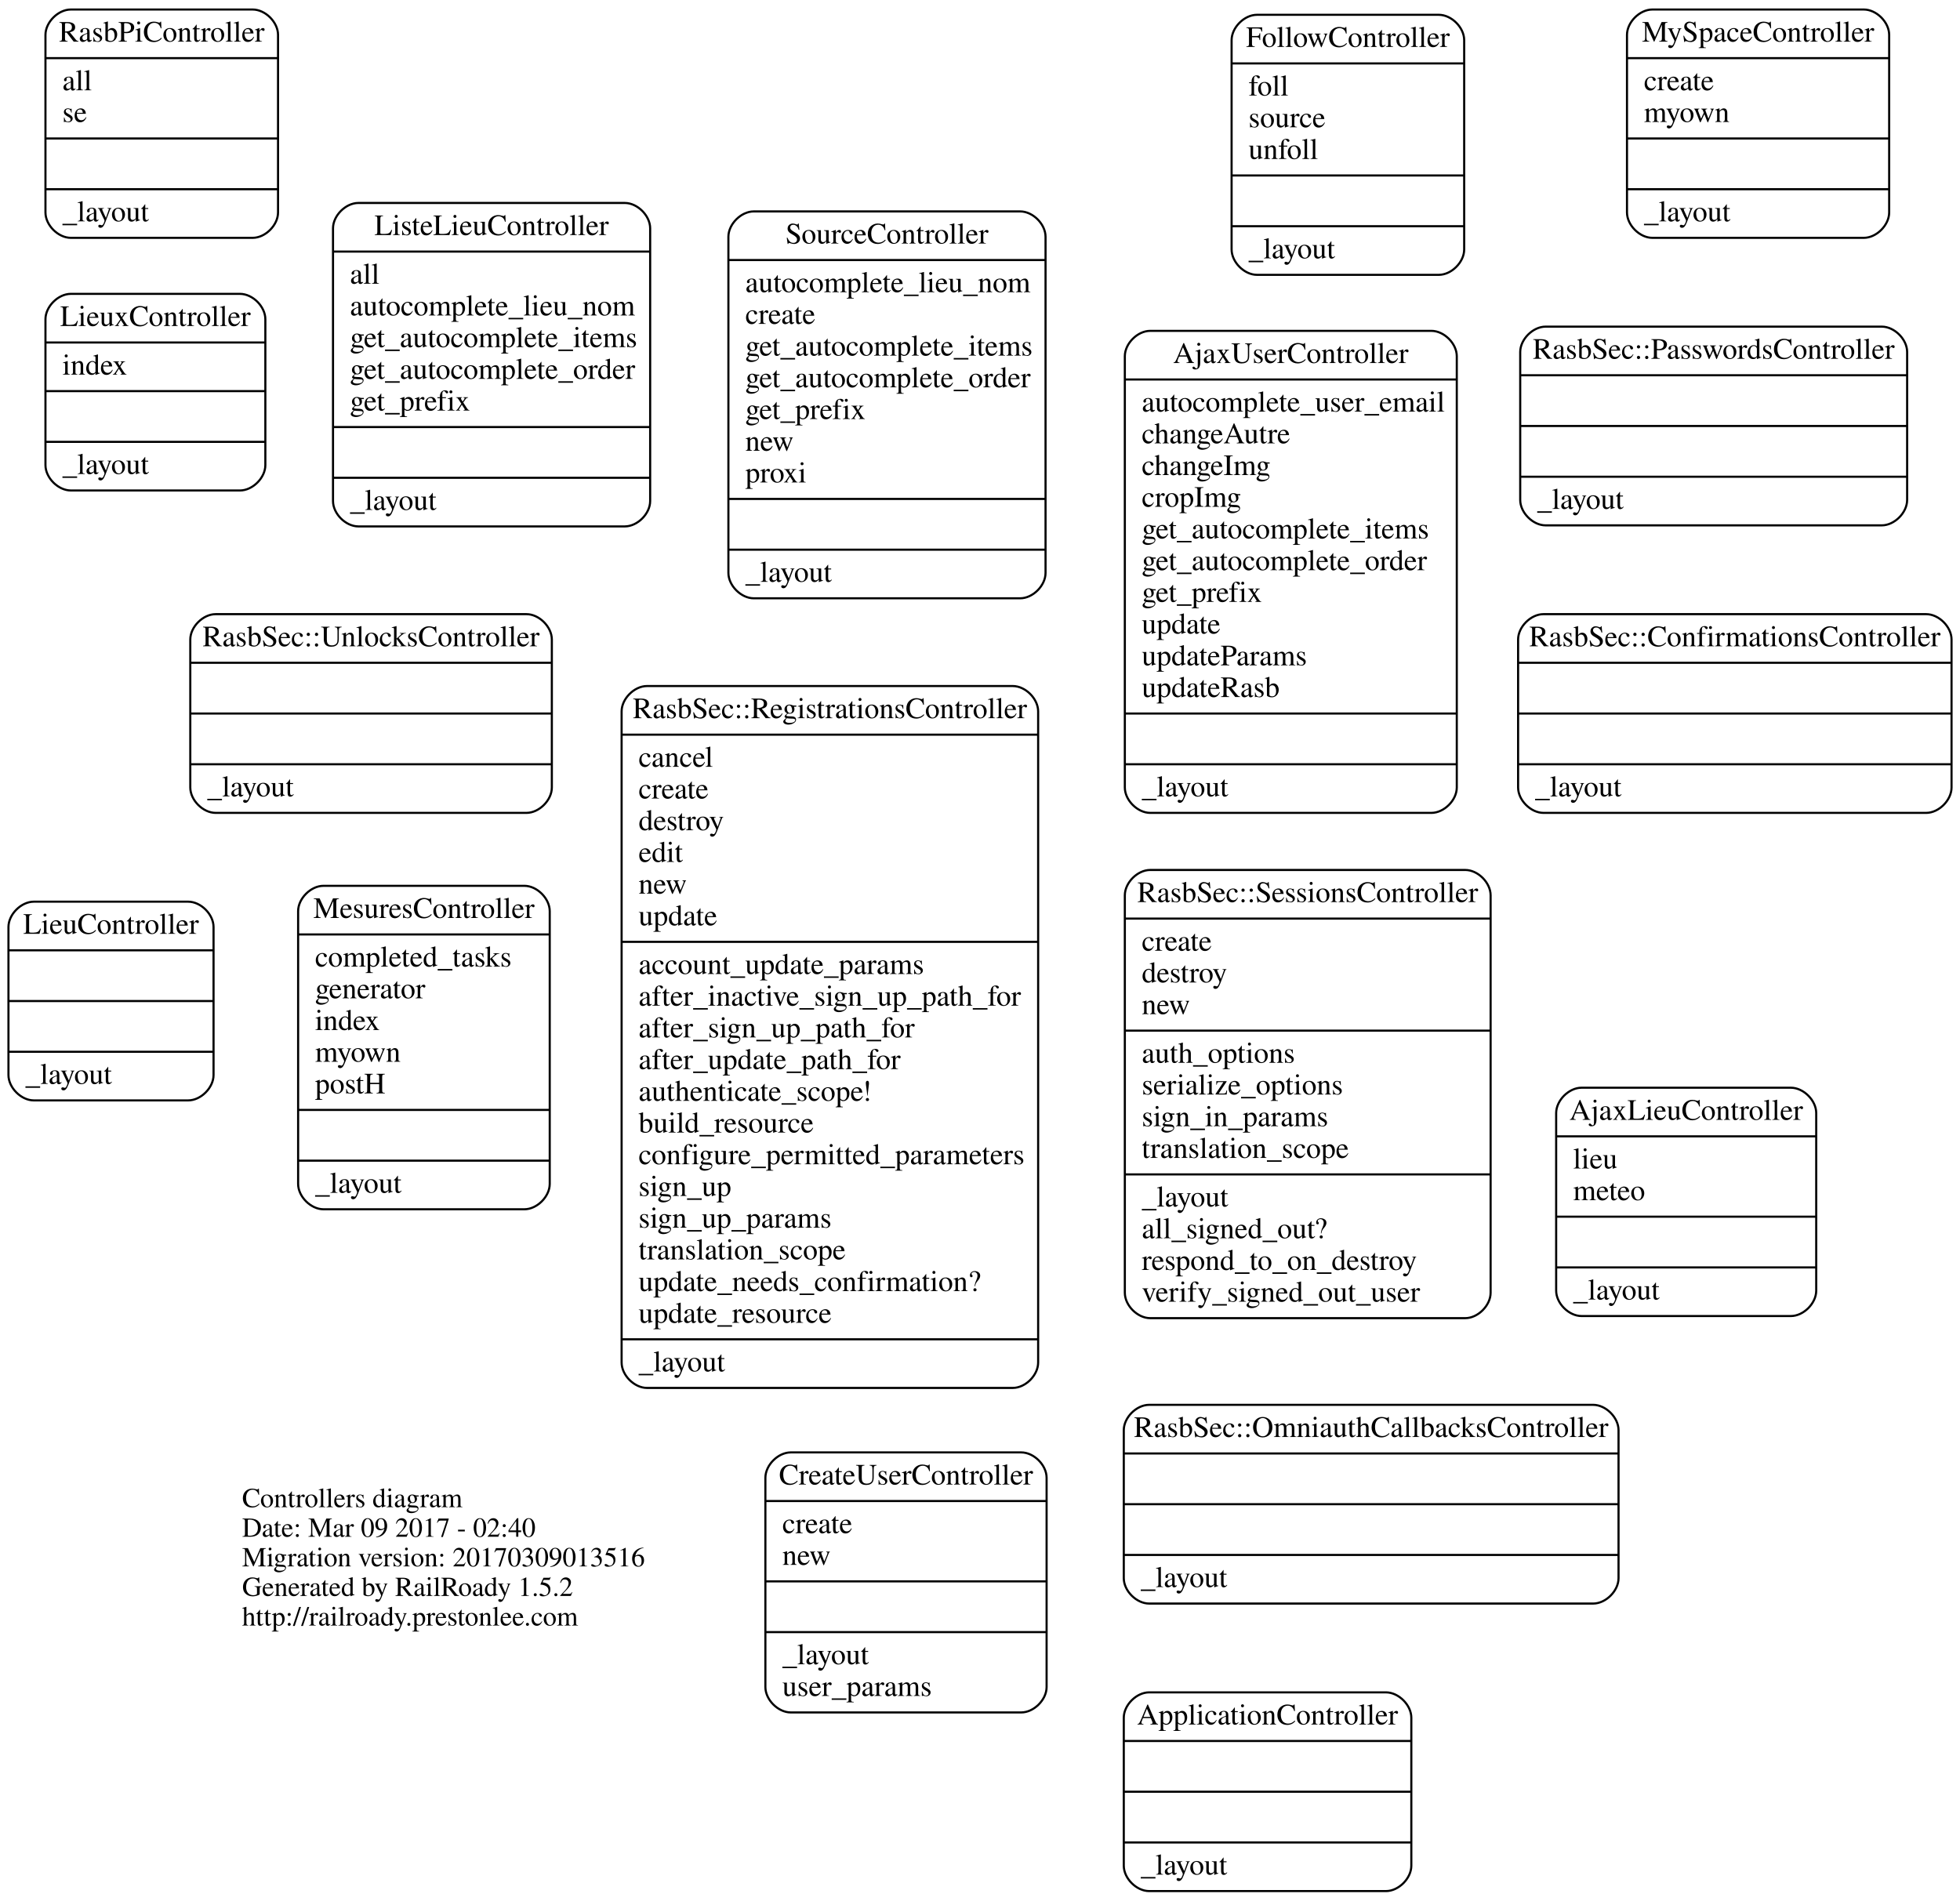
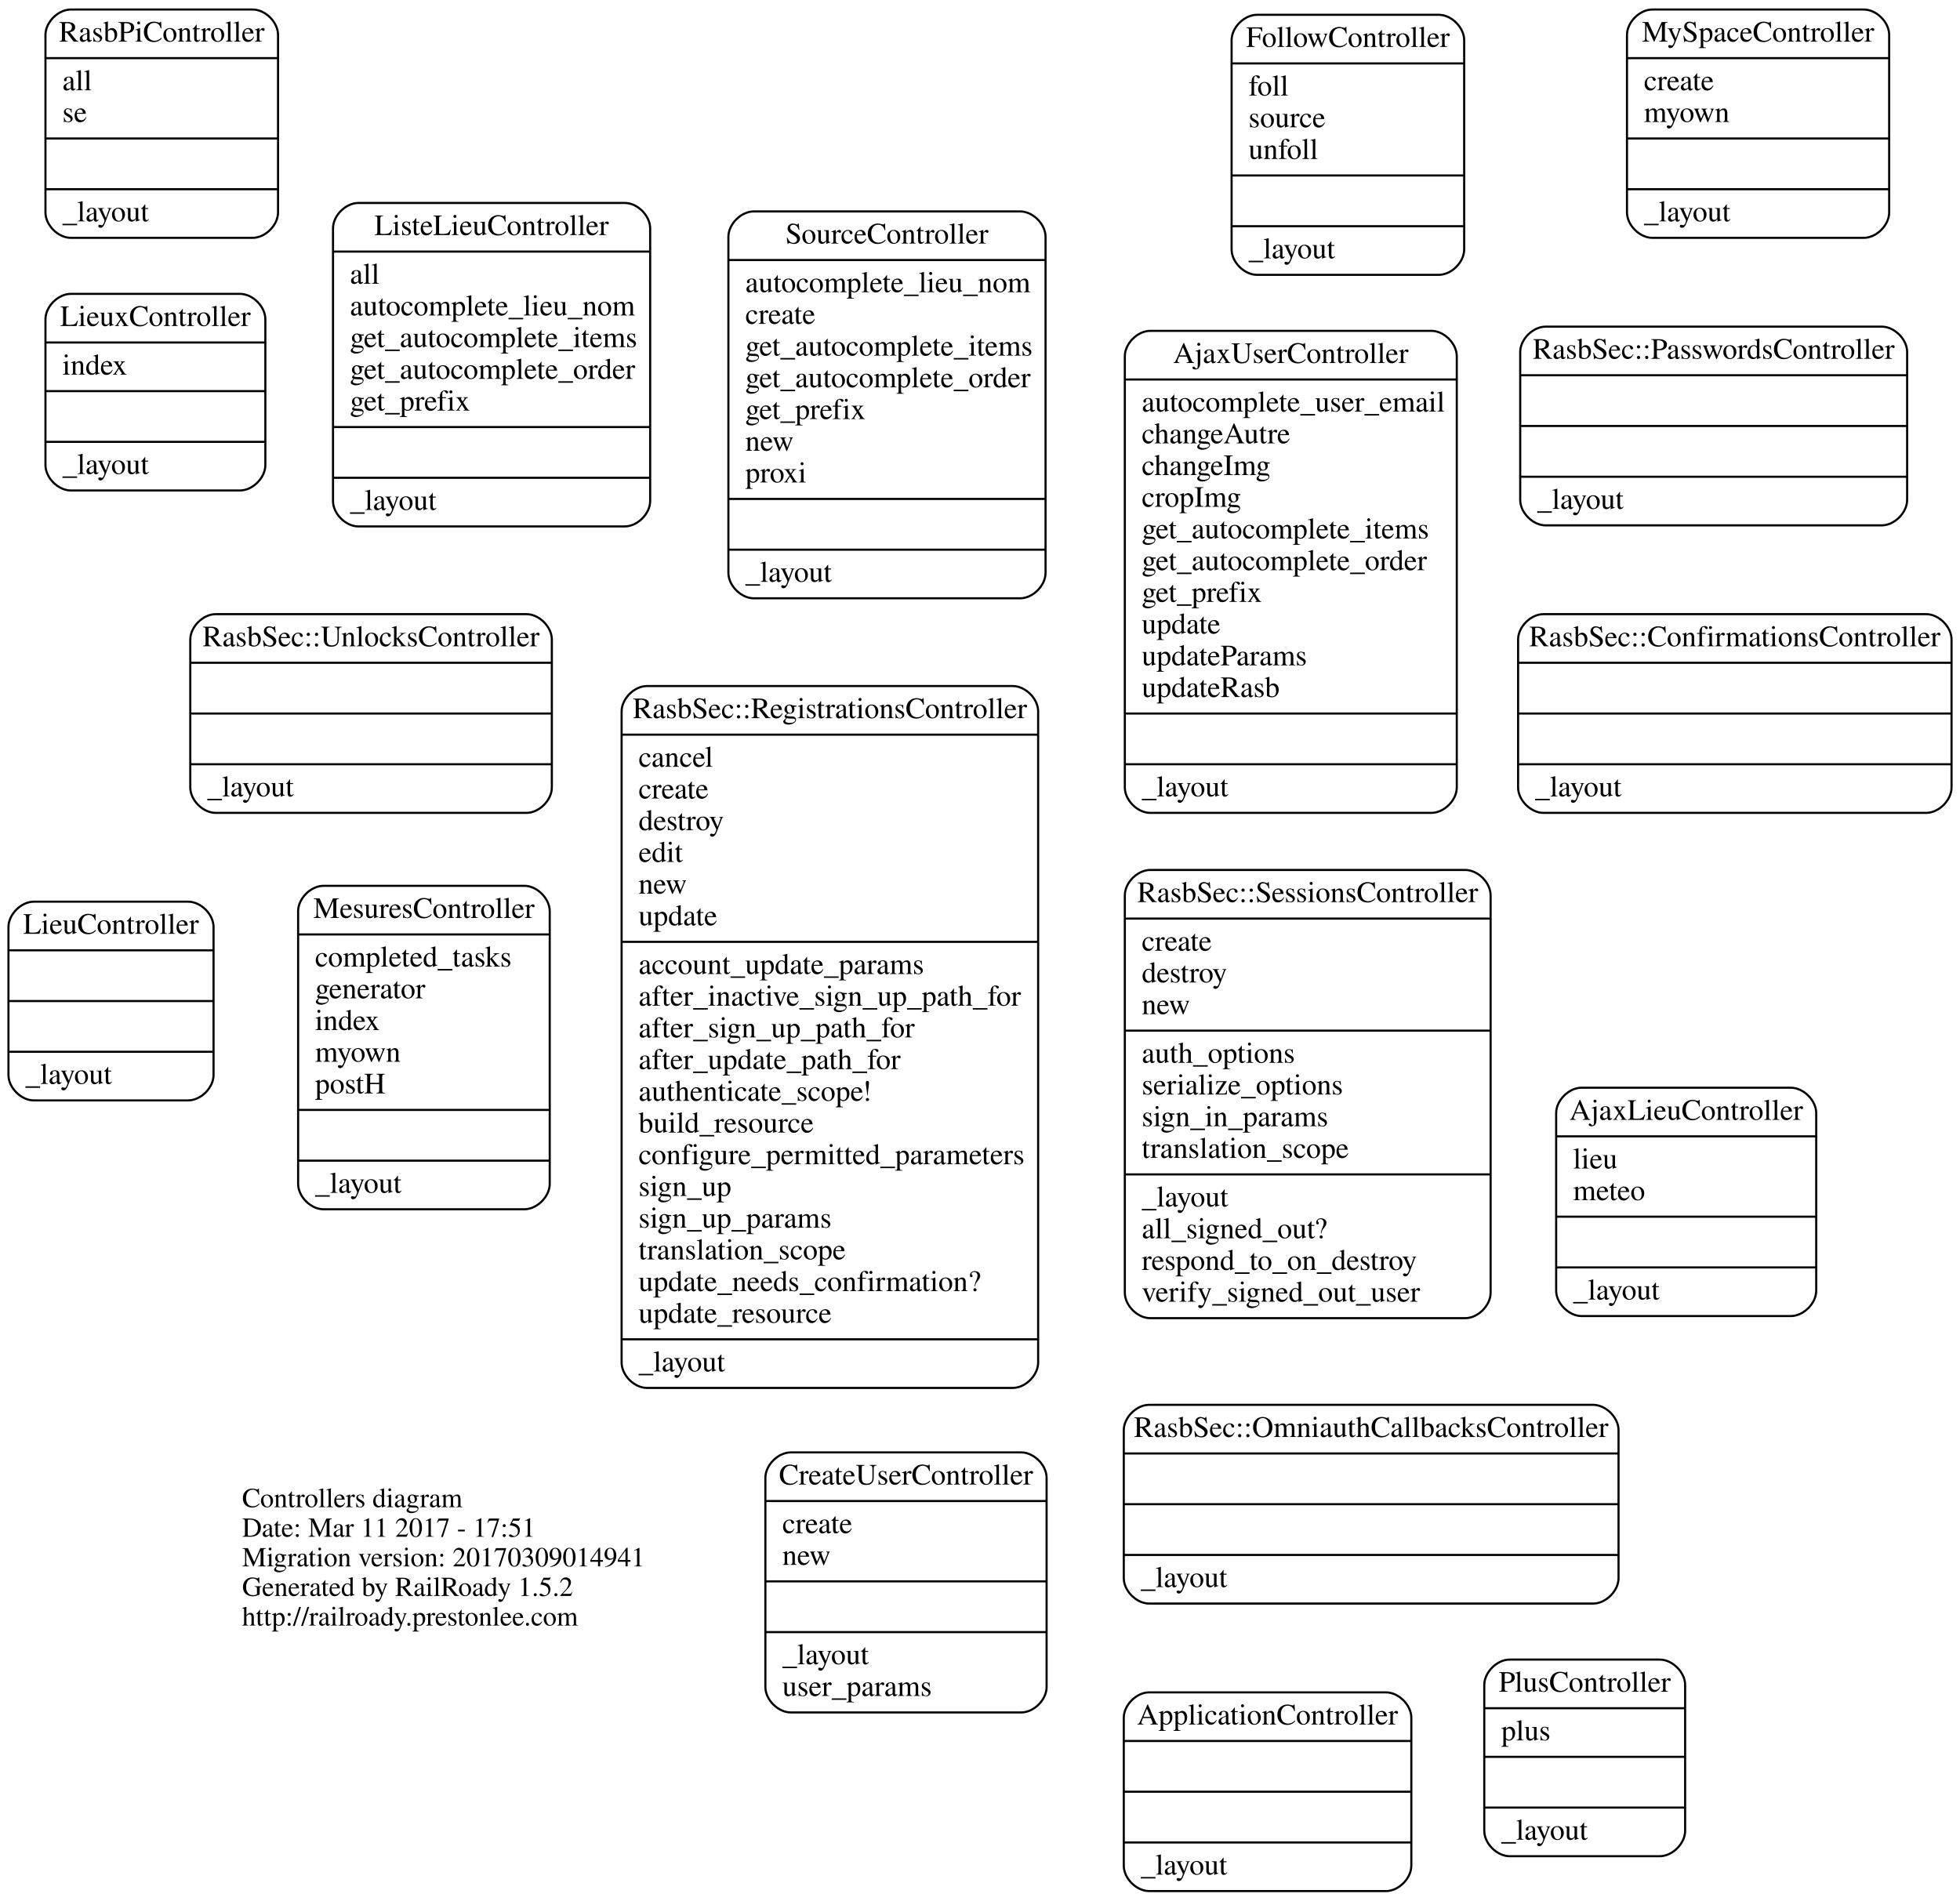
<svg xmlns="http://www.w3.org/2000/svg" width="927pt" height="899pt" viewBox="0.00 0.00 927.00 899.00">
  <g id="graph0" class="graph" transform="scale(1 1) rotate(0) translate(395.5 487.5)">
    <polygon fill="none" stroke="none" points="-395.5,411.5 -395.5,-487.5 531.5,-487.5 531.5,411.5 -395.5,411.5" />
    <g id="node1" class="node">
      <text text-anchor="start" x="-281" y="225.4" font-family="Times,serif" font-size="13.00">Controllers diagram</text>
-       <text text-anchor="start" x="-281" y="239.4" font-family="Times,serif" font-size="13.00">Date: Mar 09 2017 - 02:40</text>
-       <text text-anchor="start" x="-281" y="253.4" font-family="Times,serif" font-size="13.00">Migration version: 20170309013516</text>
+       <text text-anchor="start" x="-281" y="239.4" font-family="Times,serif" font-size="13.00">Date: Mar 11 2017 - 17:51</text>
+       <text text-anchor="start" x="-281" y="253.4" font-family="Times,serif" font-size="13.00">Migration version: 20170309014941</text>
      <text text-anchor="start" x="-281" y="267.4" font-family="Times,serif" font-size="13.00">Generated by RailRoady 1.5.2</text>
      <text text-anchor="start" x="-281" y="281.4" font-family="Times,serif" font-size="13.00">http://railroady.prestonlee.com</text>
    </g>
    <g id="node2" class="node">
      <path fill="none" stroke="black" d="M-39,-204.5C-39,-204.5 87,-204.5 87,-204.5 93,-204.5 99,-210.5 99,-216.5 99,-216.5 99,-375.5 99,-375.5 99,-381.5 93,-387.5 87,-387.5 87,-387.5 -39,-387.5 -39,-387.5 -45,-387.5 -51,-381.5 -51,-375.5 -51,-375.5 -51,-216.5 -51,-216.5 -51,-210.5 -45,-204.5 -39,-204.5" />
      <text text-anchor="middle" x="24" y="-372.3" font-family="Times,serif" font-size="14.00">SourceController</text>
      <polyline fill="none" stroke="black" points="-51,-364.5 99,-364.5 " />
      <text text-anchor="start" x="-43" y="-349.3" font-family="Times,serif" font-size="14.00">autocomplete_lieu_nom</text>
      <text text-anchor="start" x="-43" y="-334.3" font-family="Times,serif" font-size="14.00">create</text>
      <text text-anchor="start" x="-43" y="-319.3" font-family="Times,serif" font-size="14.00">get_autocomplete_items</text>
      <text text-anchor="start" x="-43" y="-304.3" font-family="Times,serif" font-size="14.00">get_autocomplete_order</text>
      <text text-anchor="start" x="-43" y="-289.3" font-family="Times,serif" font-size="14.00">get_prefix</text>
      <text text-anchor="start" x="-43" y="-274.3" font-family="Times,serif" font-size="14.00">new</text>
      <text text-anchor="start" x="-43" y="-259.3" font-family="Times,serif" font-size="14.00">proxi</text>
      <polyline fill="none" stroke="black" points="-51,-251.5 99,-251.5 " />
      <polyline fill="none" stroke="black" points="-51,-227.5 99,-227.5 " />
      <text text-anchor="start" x="-43" y="-212.3" font-family="Times,serif" font-size="14.00">_layout</text>
    </g>
    <g id="node3" class="node">
      <path fill="none" stroke="black" d="M-362,-255.5C-362,-255.5 -282,-255.5 -282,-255.5 -276,-255.5 -270,-261.5 -270,-267.5 -270,-267.5 -270,-336.5 -270,-336.5 -270,-342.5 -276,-348.5 -282,-348.5 -282,-348.5 -362,-348.5 -362,-348.5 -368,-348.5 -374,-342.5 -374,-336.5 -374,-336.5 -374,-267.5 -374,-267.5 -374,-261.5 -368,-255.5 -362,-255.5" />
      <text text-anchor="middle" x="-322" y="-333.3" font-family="Times,serif" font-size="14.00">LieuxController</text>
      <polyline fill="none" stroke="black" points="-374,-325.5 -270,-325.5 " />
      <text text-anchor="start" x="-366" y="-310.3" font-family="Times,serif" font-size="14.00">index</text>
      <polyline fill="none" stroke="black" points="-374,-302.5 -270,-302.5 " />
      <polyline fill="none" stroke="black" points="-374,-278.5 -270,-278.5 " />
      <text text-anchor="start" x="-366" y="-263.3" font-family="Times,serif" font-size="14.00">_layout</text>
    </g>
    <g id="node4" class="node">
      <path fill="none" stroke="black" d="M-226,-238.5C-226,-238.5 -100,-238.5 -100,-238.5 -94,-238.5 -88,-244.5 -88,-250.5 -88,-250.5 -88,-379.5 -88,-379.5 -88,-385.5 -94,-391.5 -100,-391.5 -100,-391.5 -226,-391.5 -226,-391.5 -232,-391.5 -238,-385.5 -238,-379.5 -238,-379.5 -238,-250.5 -238,-250.5 -238,-244.5 -232,-238.5 -226,-238.5" />
      <text text-anchor="middle" x="-163" y="-376.3" font-family="Times,serif" font-size="14.00">ListeLieuController</text>
      <polyline fill="none" stroke="black" points="-238,-368.5 -88,-368.5 " />
      <text text-anchor="start" x="-230" y="-353.3" font-family="Times,serif" font-size="14.00">all</text>
      <text text-anchor="start" x="-230" y="-338.3" font-family="Times,serif" font-size="14.00">autocomplete_lieu_nom</text>
      <text text-anchor="start" x="-230" y="-323.3" font-family="Times,serif" font-size="14.00">get_autocomplete_items</text>
      <text text-anchor="start" x="-230" y="-308.3" font-family="Times,serif" font-size="14.00">get_autocomplete_order</text>
      <text text-anchor="start" x="-230" y="-293.3" font-family="Times,serif" font-size="14.00">get_prefix</text>
      <polyline fill="none" stroke="black" points="-238,-285.5 -88,-285.5 " />
      <polyline fill="none" stroke="black" points="-238,-261.5 -88,-261.5 " />
      <text text-anchor="start" x="-230" y="-246.3" font-family="Times,serif" font-size="14.00">_layout</text>
    </g>
    <g id="node5" class="node">
      <path fill="none" stroke="black" d="M148.5,136C148.5,136 297.5,136 297.5,136 303.5,136 309.5,130 309.5,124 309.5,124 309.5,-64 309.5,-64 309.5,-70 303.5,-76 297.5,-76 297.5,-76 148.5,-76 148.5,-76 142.5,-76 136.5,-70 136.5,-64 136.5,-64 136.5,124 136.5,124 136.5,130 142.5,136 148.5,136" />
      <text text-anchor="middle" x="223" y="-60.8" font-family="Times,serif" font-size="14.00">RasbSec::SessionsController</text>
      <polyline fill="none" stroke="black" points="136.5,-53 309.5,-53 " />
      <text text-anchor="start" x="144.5" y="-37.8" font-family="Times,serif" font-size="14.00">create</text>
      <text text-anchor="start" x="144.5" y="-22.8" font-family="Times,serif" font-size="14.00">destroy</text>
      <text text-anchor="start" x="144.5" y="-7.8" font-family="Times,serif" font-size="14.00">new</text>
      <polyline fill="none" stroke="black" points="136.5,-0 309.5,-0 " />
      <text text-anchor="start" x="144.5" y="15.2" font-family="Times,serif" font-size="14.00">auth_options</text>
      <text text-anchor="start" x="144.5" y="30.2" font-family="Times,serif" font-size="14.00">serialize_options</text>
      <text text-anchor="start" x="144.5" y="45.2" font-family="Times,serif" font-size="14.00">sign_in_params</text>
      <text text-anchor="start" x="144.5" y="60.2" font-family="Times,serif" font-size="14.00">translation_scope</text>
      <polyline fill="none" stroke="black" points="136.5,68 309.5,68 " />
      <text text-anchor="start" x="144.5" y="83.2" font-family="Times,serif" font-size="14.00">_layout</text>
      <text text-anchor="start" x="144.5" y="98.2" font-family="Times,serif" font-size="14.00">all_signed_out?</text>
      <text text-anchor="start" x="144.5" y="113.2" font-family="Times,serif" font-size="14.00">respond_to_on_destroy</text>
      <text text-anchor="start" x="144.5" y="128.2" font-family="Times,serif" font-size="14.00">verify_signed_out_user</text>
    </g>
    <g id="node6" class="node">
      <path fill="none" stroke="black" d="M334.5,-103C334.5,-103 515.5,-103 515.5,-103 521.5,-103 527.5,-109 527.5,-115 527.5,-115 527.5,-185 527.5,-185 527.5,-191 521.5,-197 515.5,-197 515.5,-197 334.5,-197 334.5,-197 328.5,-197 322.5,-191 322.5,-185 322.5,-185 322.5,-115 322.5,-115 322.5,-109 328.5,-103 334.5,-103" />
      <text text-anchor="middle" x="425" y="-181.8" font-family="Times,serif" font-size="14.00">RasbSec::ConfirmationsController</text>
      <polyline fill="none" stroke="black" points="322.5,-174 527.5,-174 " />
      <polyline fill="none" stroke="black" points="322.5,-150 527.5,-150 " />
      <polyline fill="none" stroke="black" points="322.5,-126 527.5,-126 " />
      <text text-anchor="start" x="330.5" y="-110.8" font-family="Times,serif" font-size="14.00">_layout</text>
    </g>
    <g id="node7" class="node">
      <path fill="none" stroke="black" d="M-293.5,-103C-293.5,-103 -146.5,-103 -146.5,-103 -140.5,-103 -134.5,-109 -134.5,-115 -134.5,-115 -134.5,-185 -134.5,-185 -134.5,-191 -140.5,-197 -146.5,-197 -146.5,-197 -293.5,-197 -293.5,-197 -299.5,-197 -305.5,-191 -305.5,-185 -305.5,-185 -305.5,-115 -305.5,-115 -305.5,-109 -299.5,-103 -293.5,-103" />
      <text text-anchor="middle" x="-220" y="-181.8" font-family="Times,serif" font-size="14.00">RasbSec::UnlocksController</text>
      <polyline fill="none" stroke="black" points="-305.5,-174 -134.5,-174 " />
      <polyline fill="none" stroke="black" points="-305.5,-150 -134.5,-150 " />
      <polyline fill="none" stroke="black" points="-305.5,-126 -134.5,-126 " />
      <text text-anchor="start" x="-297.5" y="-110.8" font-family="Times,serif" font-size="14.00">_layout</text>
    </g>
    <g id="node8" class="node">
      <path fill="none" stroke="black" d="M148,271C148,271 358,271 358,271 364,271 370,265 370,259 370,259 370,189 370,189 370,183 364,177 358,177 358,177 148,177 148,177 142,177 136,183 136,189 136,189 136,259 136,259 136,265 142,271 148,271" />
      <text text-anchor="middle" x="253" y="192.2" font-family="Times,serif" font-size="14.00">RasbSec::OmniauthCallbacksController</text>
      <polyline fill="none" stroke="black" points="136,200 370,200 " />
      <polyline fill="none" stroke="black" points="136,224 370,224 " />
      <polyline fill="none" stroke="black" points="136,248 370,248 " />
      <text text-anchor="start" x="144" y="263.2" font-family="Times,serif" font-size="14.00">_layout</text>
    </g>
    <g id="node9" class="node">
      <path fill="none" stroke="black" d="M335.5,-239C335.5,-239 494.5,-239 494.5,-239 500.5,-239 506.5,-245 506.5,-251 506.5,-251 506.5,-321 506.5,-321 506.5,-327 500.5,-333 494.5,-333 494.5,-333 335.5,-333 335.5,-333 329.5,-333 323.5,-327 323.5,-321 323.5,-321 323.5,-251 323.5,-251 323.5,-245 329.5,-239 335.5,-239" />
      <text text-anchor="middle" x="415" y="-317.8" font-family="Times,serif" font-size="14.00">RasbSec::PasswordsController</text>
      <polyline fill="none" stroke="black" points="323.5,-310 506.5,-310 " />
      <polyline fill="none" stroke="black" points="323.5,-286 506.5,-286 " />
      <polyline fill="none" stroke="black" points="323.5,-262 506.5,-262 " />
      <text text-anchor="start" x="331.5" y="-246.8" font-family="Times,serif" font-size="14.00">_layout</text>
    </g>
    <g id="node10" class="node">
      <path fill="none" stroke="black" d="M-89.5,169C-89.5,169 83.5,169 83.5,169 89.5,169 95.5,163 95.5,157 95.5,157 95.5,-151 95.5,-151 95.5,-157 89.5,-163 83.5,-163 83.5,-163 -89.5,-163 -89.5,-163 -95.5,-163 -101.5,-157 -101.5,-151 -101.5,-151 -101.5,157 -101.5,157 -101.5,163 -95.5,169 -89.5,169" />
      <text text-anchor="middle" x="-3" y="-147.8" font-family="Times,serif" font-size="14.00">RasbSec::RegistrationsController</text>
      <polyline fill="none" stroke="black" points="-101.5,-140 95.5,-140 " />
      <text text-anchor="start" x="-93.5" y="-124.8" font-family="Times,serif" font-size="14.00">cancel</text>
      <text text-anchor="start" x="-93.5" y="-109.8" font-family="Times,serif" font-size="14.00">create</text>
      <text text-anchor="start" x="-93.5" y="-94.8" font-family="Times,serif" font-size="14.00">destroy</text>
      <text text-anchor="start" x="-93.5" y="-79.8" font-family="Times,serif" font-size="14.00">edit</text>
      <text text-anchor="start" x="-93.5" y="-64.8" font-family="Times,serif" font-size="14.00">new</text>
      <text text-anchor="start" x="-93.5" y="-49.8" font-family="Times,serif" font-size="14.00">update</text>
      <polyline fill="none" stroke="black" points="-101.5,-42 95.5,-42 " />
      <text text-anchor="start" x="-93.5" y="-26.8" font-family="Times,serif" font-size="14.00">account_update_params</text>
      <text text-anchor="start" x="-93.5" y="-11.8" font-family="Times,serif" font-size="14.00">after_inactive_sign_up_path_for</text>
      <text text-anchor="start" x="-93.5" y="3.2" font-family="Times,serif" font-size="14.00">after_sign_up_path_for</text>
      <text text-anchor="start" x="-93.5" y="18.2" font-family="Times,serif" font-size="14.00">after_update_path_for</text>
      <text text-anchor="start" x="-93.5" y="33.2" font-family="Times,serif" font-size="14.00">authenticate_scope!</text>
      <text text-anchor="start" x="-93.5" y="48.2" font-family="Times,serif" font-size="14.00">build_resource</text>
      <text text-anchor="start" x="-93.5" y="63.2" font-family="Times,serif" font-size="14.00">configure_permitted_parameters</text>
      <text text-anchor="start" x="-93.5" y="78.2" font-family="Times,serif" font-size="14.00">sign_up</text>
      <text text-anchor="start" x="-93.5" y="93.2" font-family="Times,serif" font-size="14.00">sign_up_params</text>
      <text text-anchor="start" x="-93.5" y="108.2" font-family="Times,serif" font-size="14.00">translation_scope</text>
      <text text-anchor="start" x="-93.5" y="123.2" font-family="Times,serif" font-size="14.00">update_needs_confirmation?</text>
      <text text-anchor="start" x="-93.5" y="138.2" font-family="Times,serif" font-size="14.00">update_resource</text>
      <polyline fill="none" stroke="black" points="-101.5,146 95.5,146 " />
      <text text-anchor="start" x="-93.5" y="161.2" font-family="Times,serif" font-size="14.00">_layout</text>
    </g>
    <g id="node11" class="node">
      <path fill="none" stroke="black" d="M-362,-375C-362,-375 -276,-375 -276,-375 -270,-375 -264,-381 -264,-387 -264,-387 -264,-471 -264,-471 -264,-477 -270,-483 -276,-483 -276,-483 -362,-483 -362,-483 -368,-483 -374,-477 -374,-471 -374,-471 -374,-387 -374,-387 -374,-381 -368,-375 -362,-375" />
      <text text-anchor="middle" x="-319" y="-467.8" font-family="Times,serif" font-size="14.00">RasbPiController</text>
      <polyline fill="none" stroke="black" points="-374,-460 -264,-460 " />
      <text text-anchor="start" x="-366" y="-444.8" font-family="Times,serif" font-size="14.00">all</text>
      <text text-anchor="start" x="-366" y="-429.8" font-family="Times,serif" font-size="14.00">se</text>
      <polyline fill="none" stroke="black" points="-374,-422 -264,-422 " />
      <polyline fill="none" stroke="black" points="-374,-398 -264,-398 " />
      <text text-anchor="start" x="-366" y="-382.8" font-family="Times,serif" font-size="14.00">_layout</text>
    </g>
    <g id="node12" class="node">
      <path fill="none" stroke="black" d="M352.5,135C352.5,135 451.5,135 451.5,135 457.5,135 463.5,129 463.5,123 463.5,123 463.5,39 463.5,39 463.5,33 457.5,27 451.5,27 451.5,27 352.5,27 352.5,27 346.5,27 340.5,33 340.5,39 340.5,39 340.5,123 340.5,123 340.5,129 346.5,135 352.5,135" />
      <text text-anchor="middle" x="402" y="42.2" font-family="Times,serif" font-size="14.00">AjaxLieuController</text>
      <polyline fill="none" stroke="black" points="340.5,50 463.5,50 " />
      <text text-anchor="start" x="348.5" y="65.2" font-family="Times,serif" font-size="14.00">lieu</text>
      <text text-anchor="start" x="348.5" y="80.2" font-family="Times,serif" font-size="14.00">meteo</text>
      <polyline fill="none" stroke="black" points="340.5,88 463.5,88 " />
      <polyline fill="none" stroke="black" points="340.5,112 463.5,112 " />
      <text text-anchor="start" x="348.5" y="127.2" font-family="Times,serif" font-size="14.00">_layout</text>
    </g>
    <g id="node13" class="node">
      <path fill="none" stroke="black" d="M-242.5,84.5C-242.5,84.5 -147.5,84.5 -147.5,84.5 -141.5,84.5 -135.5,78.5 -135.5,72.5 -135.5,72.5 -135.5,-56.5 -135.5,-56.5 -135.5,-62.5 -141.5,-68.5 -147.5,-68.5 -147.5,-68.5 -242.5,-68.5 -242.5,-68.5 -248.5,-68.5 -254.5,-62.5 -254.5,-56.5 -254.5,-56.5 -254.5,72.5 -254.5,72.5 -254.5,78.5 -248.5,84.5 -242.5,84.5" />
      <text text-anchor="middle" x="-195" y="-53.3" font-family="Times,serif" font-size="14.00">MesuresController</text>
      <polyline fill="none" stroke="black" points="-254.5,-45.5 -135.5,-45.5 " />
      <text text-anchor="start" x="-246.5" y="-30.3" font-family="Times,serif" font-size="14.00">completed_tasks</text>
      <text text-anchor="start" x="-246.5" y="-15.3" font-family="Times,serif" font-size="14.00">generator</text>
      <text text-anchor="start" x="-246.5" y="-0.3" font-family="Times,serif" font-size="14.00">index</text>
      <text text-anchor="start" x="-246.5" y="14.7" font-family="Times,serif" font-size="14.00">myown</text>
      <text text-anchor="start" x="-246.5" y="29.7" font-family="Times,serif" font-size="14.00">postH</text>
      <polyline fill="none" stroke="black" points="-254.5,37.5 -135.5,37.5 " />
      <polyline fill="none" stroke="black" points="-254.5,61.5 -135.5,61.5 " />
      <text text-anchor="start" x="-246.5" y="76.7" font-family="Times,serif" font-size="14.00">_layout</text>
    </g>
    <g id="node14" class="node">
+       <path fill="none" stroke="black" d="M318.5,390.5C318.5,390.5 389.5,390.5 389.5,390.5 395.5,390.5 401.5,384.5 401.5,378.5 401.5,378.5 401.5,309.5 401.5,309.5 401.5,303.5 395.5,297.5 389.5,297.5 389.5,297.5 318.5,297.5 318.5,297.5 312.5,297.5 306.5,303.5 306.5,309.5 306.5,309.5 306.5,378.5 306.5,378.5 306.5,384.5 312.5,390.5 318.5,390.5" />
+       <text text-anchor="middle" x="354" y="312.7" font-family="Times,serif" font-size="14.00">PlusController</text>
+       <polyline fill="none" stroke="black" points="306.5,320.5 401.5,320.5 " />
+       <text text-anchor="start" x="314.5" y="335.7" font-family="Times,serif" font-size="14.00">plus</text>
+       <polyline fill="none" stroke="black" points="306.5,343.5 401.5,343.5 " />
+       <polyline fill="none" stroke="black" points="306.5,367.5 401.5,367.5 " />
+       <text text-anchor="start" x="314.5" y="382.7" font-family="Times,serif" font-size="14.00">_layout</text>
+     </g>
+     <g id="node15" class="node">
      <path fill="none" stroke="black" d="M199,-357.5C199,-357.5 285,-357.5 285,-357.5 291,-357.5 297,-363.5 297,-369.5 297,-369.5 297,-468.5 297,-468.5 297,-474.5 291,-480.5 285,-480.5 285,-480.5 199,-480.5 199,-480.5 193,-480.5 187,-474.5 187,-468.5 187,-468.5 187,-369.5 187,-369.5 187,-363.5 193,-357.5 199,-357.5" />
      <text text-anchor="middle" x="242" y="-465.3" font-family="Times,serif" font-size="14.00">FollowController</text>
      <polyline fill="none" stroke="black" points="187,-457.5 297,-457.5 " />
      <text text-anchor="start" x="195" y="-442.3" font-family="Times,serif" font-size="14.00">foll</text>
      <text text-anchor="start" x="195" y="-427.3" font-family="Times,serif" font-size="14.00">source</text>
      <text text-anchor="start" x="195" y="-412.3" font-family="Times,serif" font-size="14.00">unfoll</text>
      <polyline fill="none" stroke="black" points="187,-404.5 297,-404.5 " />
      <polyline fill="none" stroke="black" points="187,-380.5 297,-380.5 " />
      <text text-anchor="start" x="195" y="-365.3" font-family="Times,serif" font-size="14.00">_layout</text>
    </g>
-     <g id="node15" class="node">
+     <g id="node16" class="node">
      <path fill="none" stroke="black" d="M-21.5,322.5C-21.5,322.5 87.5,322.5 87.5,322.5 93.5,322.5 99.5,316.5 99.5,310.5 99.5,310.5 99.5,211.5 99.5,211.5 99.5,205.5 93.5,199.5 87.5,199.5 87.5,199.5 -21.5,199.5 -21.5,199.5 -27.5,199.5 -33.5,205.5 -33.5,211.5 -33.5,211.5 -33.5,310.5 -33.5,310.5 -33.5,316.5 -27.5,322.5 -21.5,322.5" />
      <text text-anchor="middle" x="33" y="214.7" font-family="Times,serif" font-size="14.00">CreateUserController</text>
      <polyline fill="none" stroke="black" points="-33.5,222.5 99.5,222.5 " />
      <text text-anchor="start" x="-25.5" y="237.7" font-family="Times,serif" font-size="14.00">create</text>
      <text text-anchor="start" x="-25.5" y="252.7" font-family="Times,serif" font-size="14.00">new</text>
      <polyline fill="none" stroke="black" points="-33.5,260.5 99.5,260.5 " />
      <polyline fill="none" stroke="black" points="-33.5,284.5 99.5,284.5 " />
      <text text-anchor="start" x="-25.5" y="299.7" font-family="Times,serif" font-size="14.00">_layout</text>
      <text text-anchor="start" x="-25.5" y="314.7" font-family="Times,serif" font-size="14.00">user_params</text>
    </g>
-     <g id="node16" class="node">
+     <g id="node17" class="node">
      <path fill="none" stroke="black" d="M148,407C148,407 260,407 260,407 266,407 272,401 272,395 272,395 272,325 272,325 272,319 266,313 260,313 260,313 148,313 148,313 142,313 136,319 136,325 136,325 136,395 136,395 136,401 142,407 148,407" />
      <text text-anchor="middle" x="204" y="328.2" font-family="Times,serif" font-size="14.00">ApplicationController</text>
      <polyline fill="none" stroke="black" points="136,336 272,336 " />
      <polyline fill="none" stroke="black" points="136,360 272,360 " />
      <polyline fill="none" stroke="black" points="136,384 272,384 " />
      <text text-anchor="start" x="144" y="399.2" font-family="Times,serif" font-size="14.00">_layout</text>
    </g>
-     <g id="node17" class="node">
+     <g id="node18" class="node">
      <path fill="none" stroke="black" d="M386,-375C386,-375 486,-375 486,-375 492,-375 498,-381 498,-387 498,-387 498,-471 498,-471 498,-477 492,-483 486,-483 486,-483 386,-483 386,-483 380,-483 374,-477 374,-471 374,-471 374,-387 374,-387 374,-381 380,-375 386,-375" />
      <text text-anchor="middle" x="436" y="-467.8" font-family="Times,serif" font-size="14.00">MySpaceController</text>
      <polyline fill="none" stroke="black" points="374,-460 498,-460 " />
      <text text-anchor="start" x="382" y="-444.8" font-family="Times,serif" font-size="14.00">create</text>
      <text text-anchor="start" x="382" y="-429.8" font-family="Times,serif" font-size="14.00">myown</text>
      <polyline fill="none" stroke="black" points="374,-422 498,-422 " />
      <polyline fill="none" stroke="black" points="374,-398 498,-398 " />
      <text text-anchor="start" x="382" y="-382.8" font-family="Times,serif" font-size="14.00">_layout</text>
    </g>
-     <g id="node18" class="node">
+     <g id="node19" class="node">
      <path fill="none" stroke="black" d="M148.5,-103C148.5,-103 281.5,-103 281.5,-103 287.5,-103 293.5,-109 293.5,-115 293.5,-115 293.5,-319 293.5,-319 293.5,-325 287.5,-331 281.5,-331 281.5,-331 148.5,-331 148.5,-331 142.5,-331 136.5,-325 136.5,-319 136.5,-319 136.5,-115 136.5,-115 136.5,-109 142.5,-103 148.5,-103" />
      <text text-anchor="middle" x="215" y="-315.8" font-family="Times,serif" font-size="14.00">AjaxUserController</text>
      <polyline fill="none" stroke="black" points="136.5,-308 293.5,-308 " />
      <text text-anchor="start" x="144.5" y="-292.8" font-family="Times,serif" font-size="14.00">autocomplete_user_email</text>
      <text text-anchor="start" x="144.5" y="-277.8" font-family="Times,serif" font-size="14.00">changeAutre</text>
      <text text-anchor="start" x="144.5" y="-262.8" font-family="Times,serif" font-size="14.00">changeImg</text>
      <text text-anchor="start" x="144.5" y="-247.8" font-family="Times,serif" font-size="14.00">cropImg</text>
      <text text-anchor="start" x="144.5" y="-232.8" font-family="Times,serif" font-size="14.00">get_autocomplete_items</text>
      <text text-anchor="start" x="144.5" y="-217.8" font-family="Times,serif" font-size="14.00">get_autocomplete_order</text>
      <text text-anchor="start" x="144.5" y="-202.8" font-family="Times,serif" font-size="14.00">get_prefix</text>
      <text text-anchor="start" x="144.5" y="-187.8" font-family="Times,serif" font-size="14.00">update</text>
      <text text-anchor="start" x="144.5" y="-172.8" font-family="Times,serif" font-size="14.00">updateParams</text>
      <text text-anchor="start" x="144.5" y="-157.8" font-family="Times,serif" font-size="14.00">updateRasb</text>
      <polyline fill="none" stroke="black" points="136.5,-150 293.5,-150 " />
      <polyline fill="none" stroke="black" points="136.5,-126 293.5,-126 " />
      <text text-anchor="start" x="144.5" y="-110.8" font-family="Times,serif" font-size="14.00">_layout</text>
    </g>
-     <g id="node19" class="node">
+     <g id="node20" class="node">
      <path fill="none" stroke="black" d="M-379.5,33C-379.5,33 -306.5,33 -306.5,33 -300.5,33 -294.5,27 -294.5,21 -294.5,21 -294.5,-49 -294.5,-49 -294.5,-55 -300.5,-61 -306.5,-61 -306.5,-61 -379.5,-61 -379.5,-61 -385.5,-61 -391.5,-55 -391.5,-49 -391.5,-49 -391.5,21 -391.5,21 -391.5,27 -385.5,33 -379.5,33" />
      <text text-anchor="middle" x="-343" y="-45.8" font-family="Times,serif" font-size="14.00">LieuController</text>
      <polyline fill="none" stroke="black" points="-391.5,-38 -294.5,-38 " />
      <polyline fill="none" stroke="black" points="-391.5,-14 -294.5,-14 " />
      <polyline fill="none" stroke="black" points="-391.5,10 -294.5,10 " />
      <text text-anchor="start" x="-383.5" y="25.2" font-family="Times,serif" font-size="14.00">_layout</text>
    </g>
  </g>
</svg>
